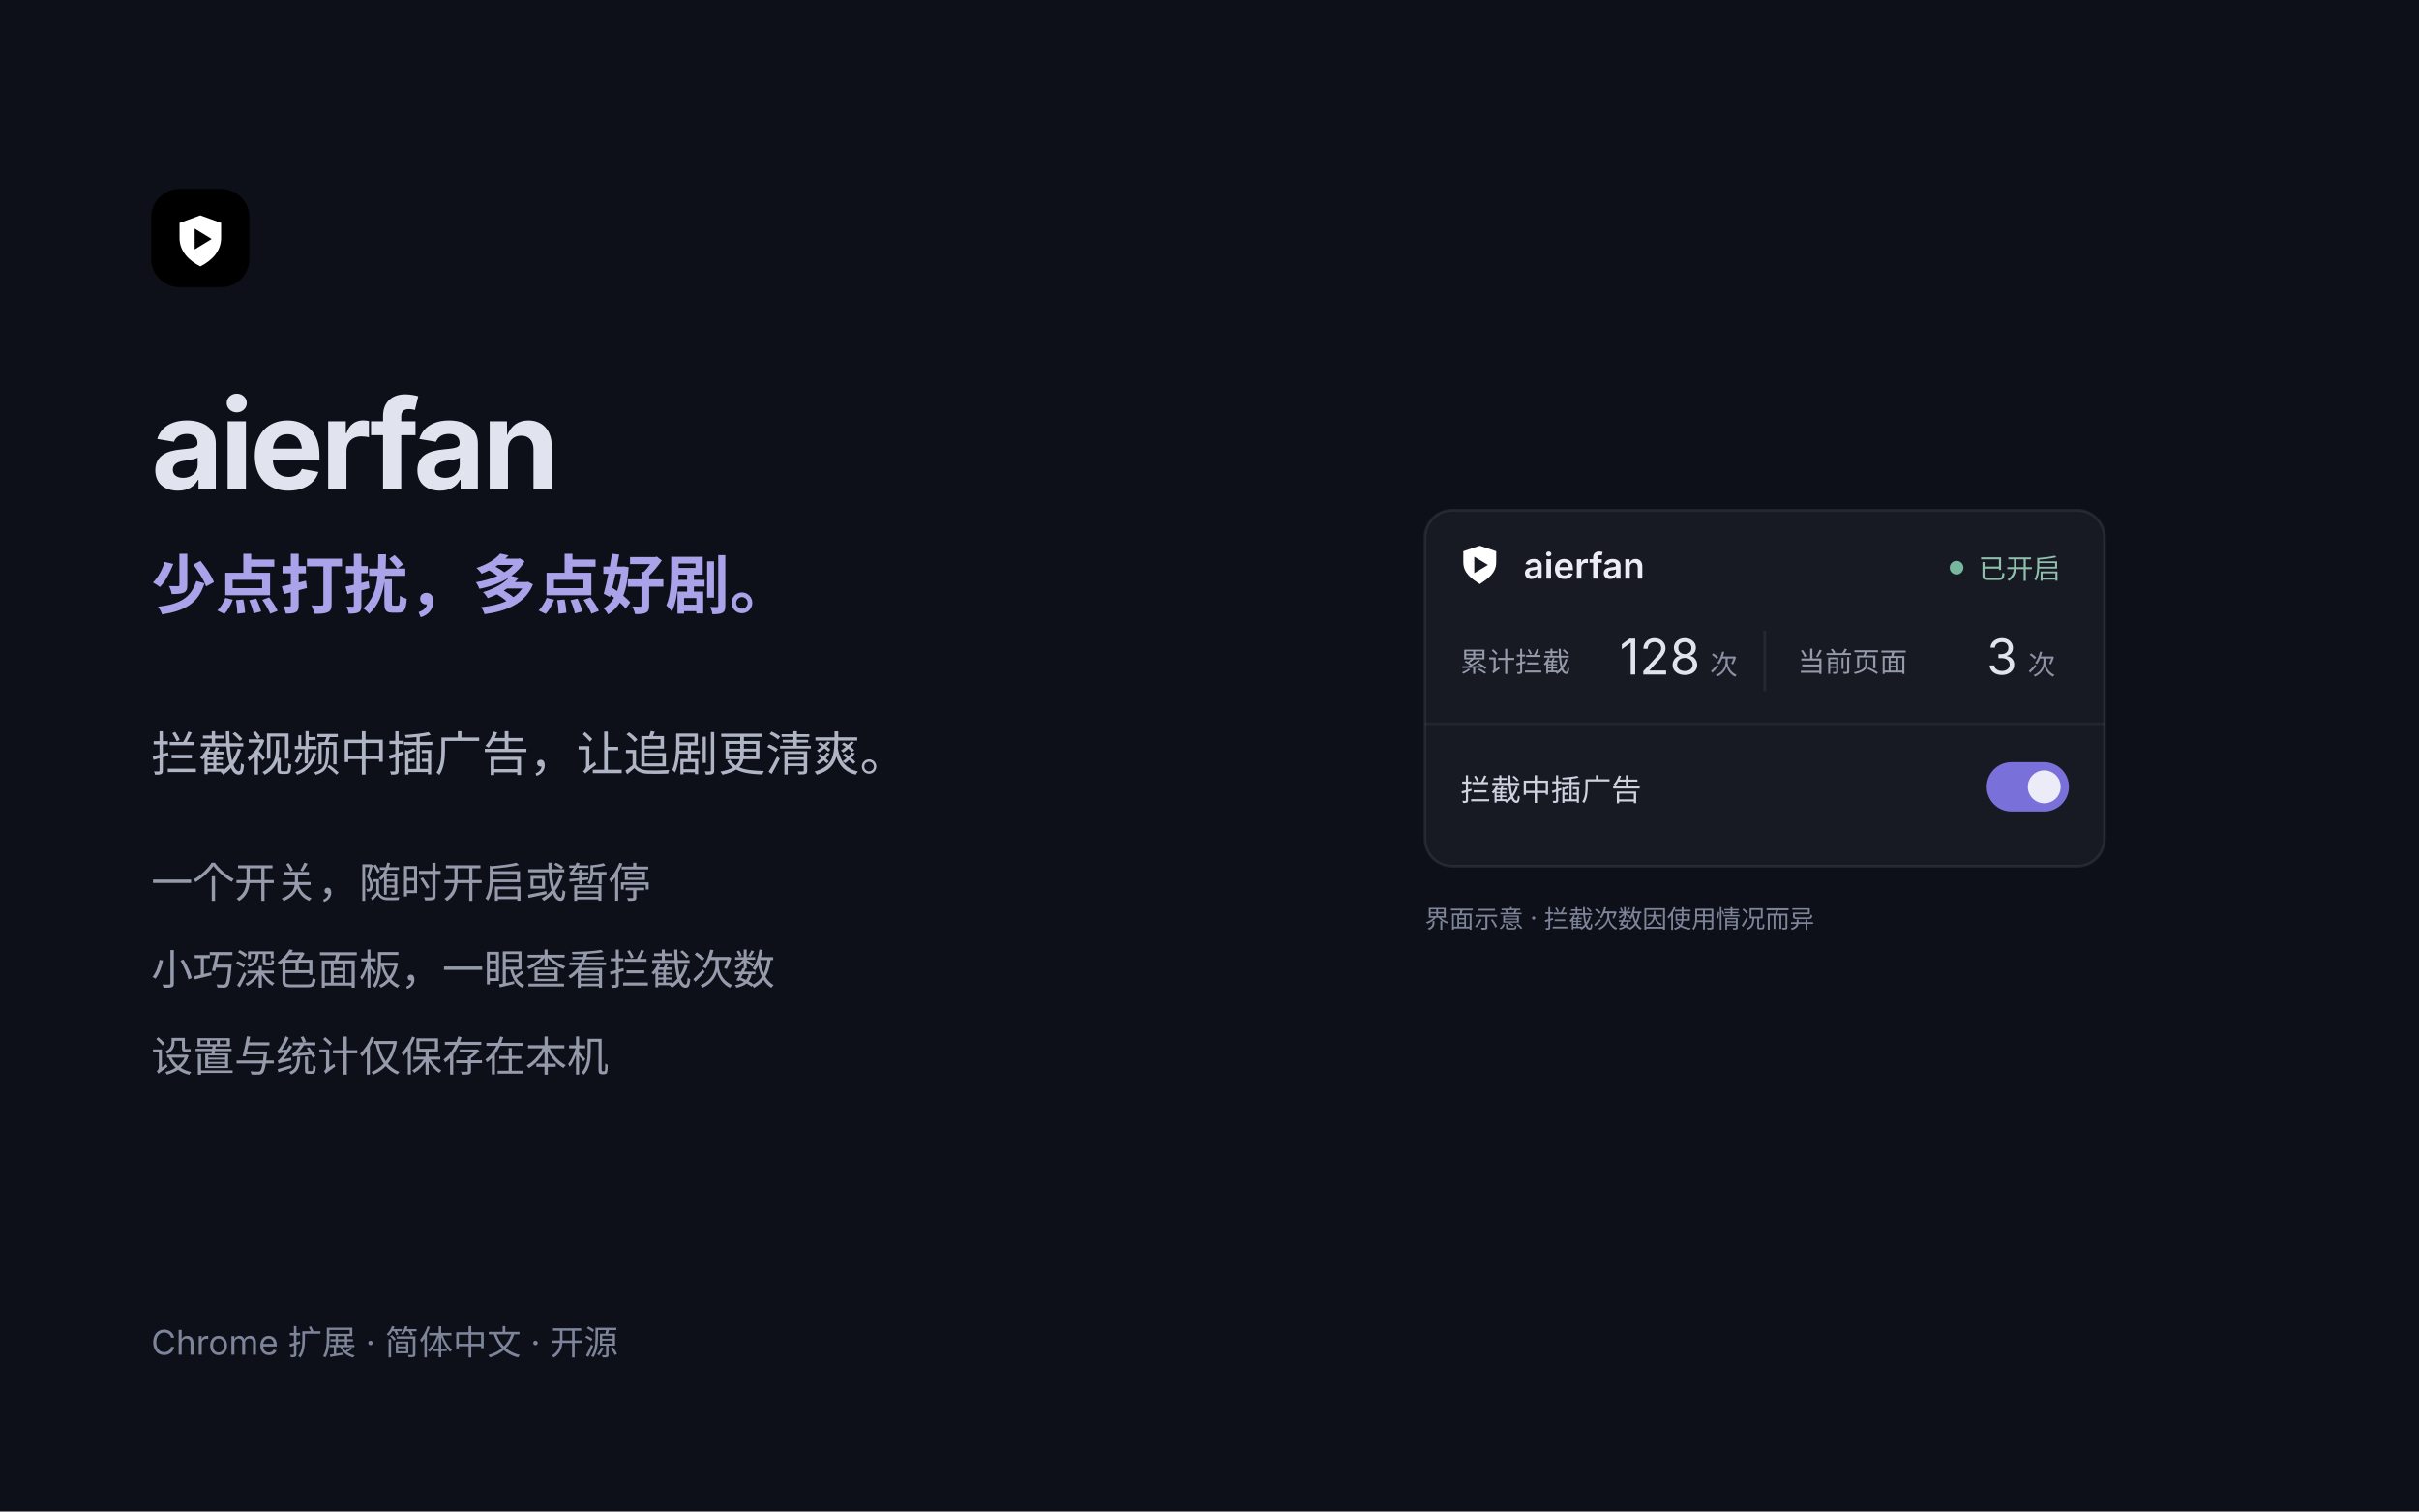
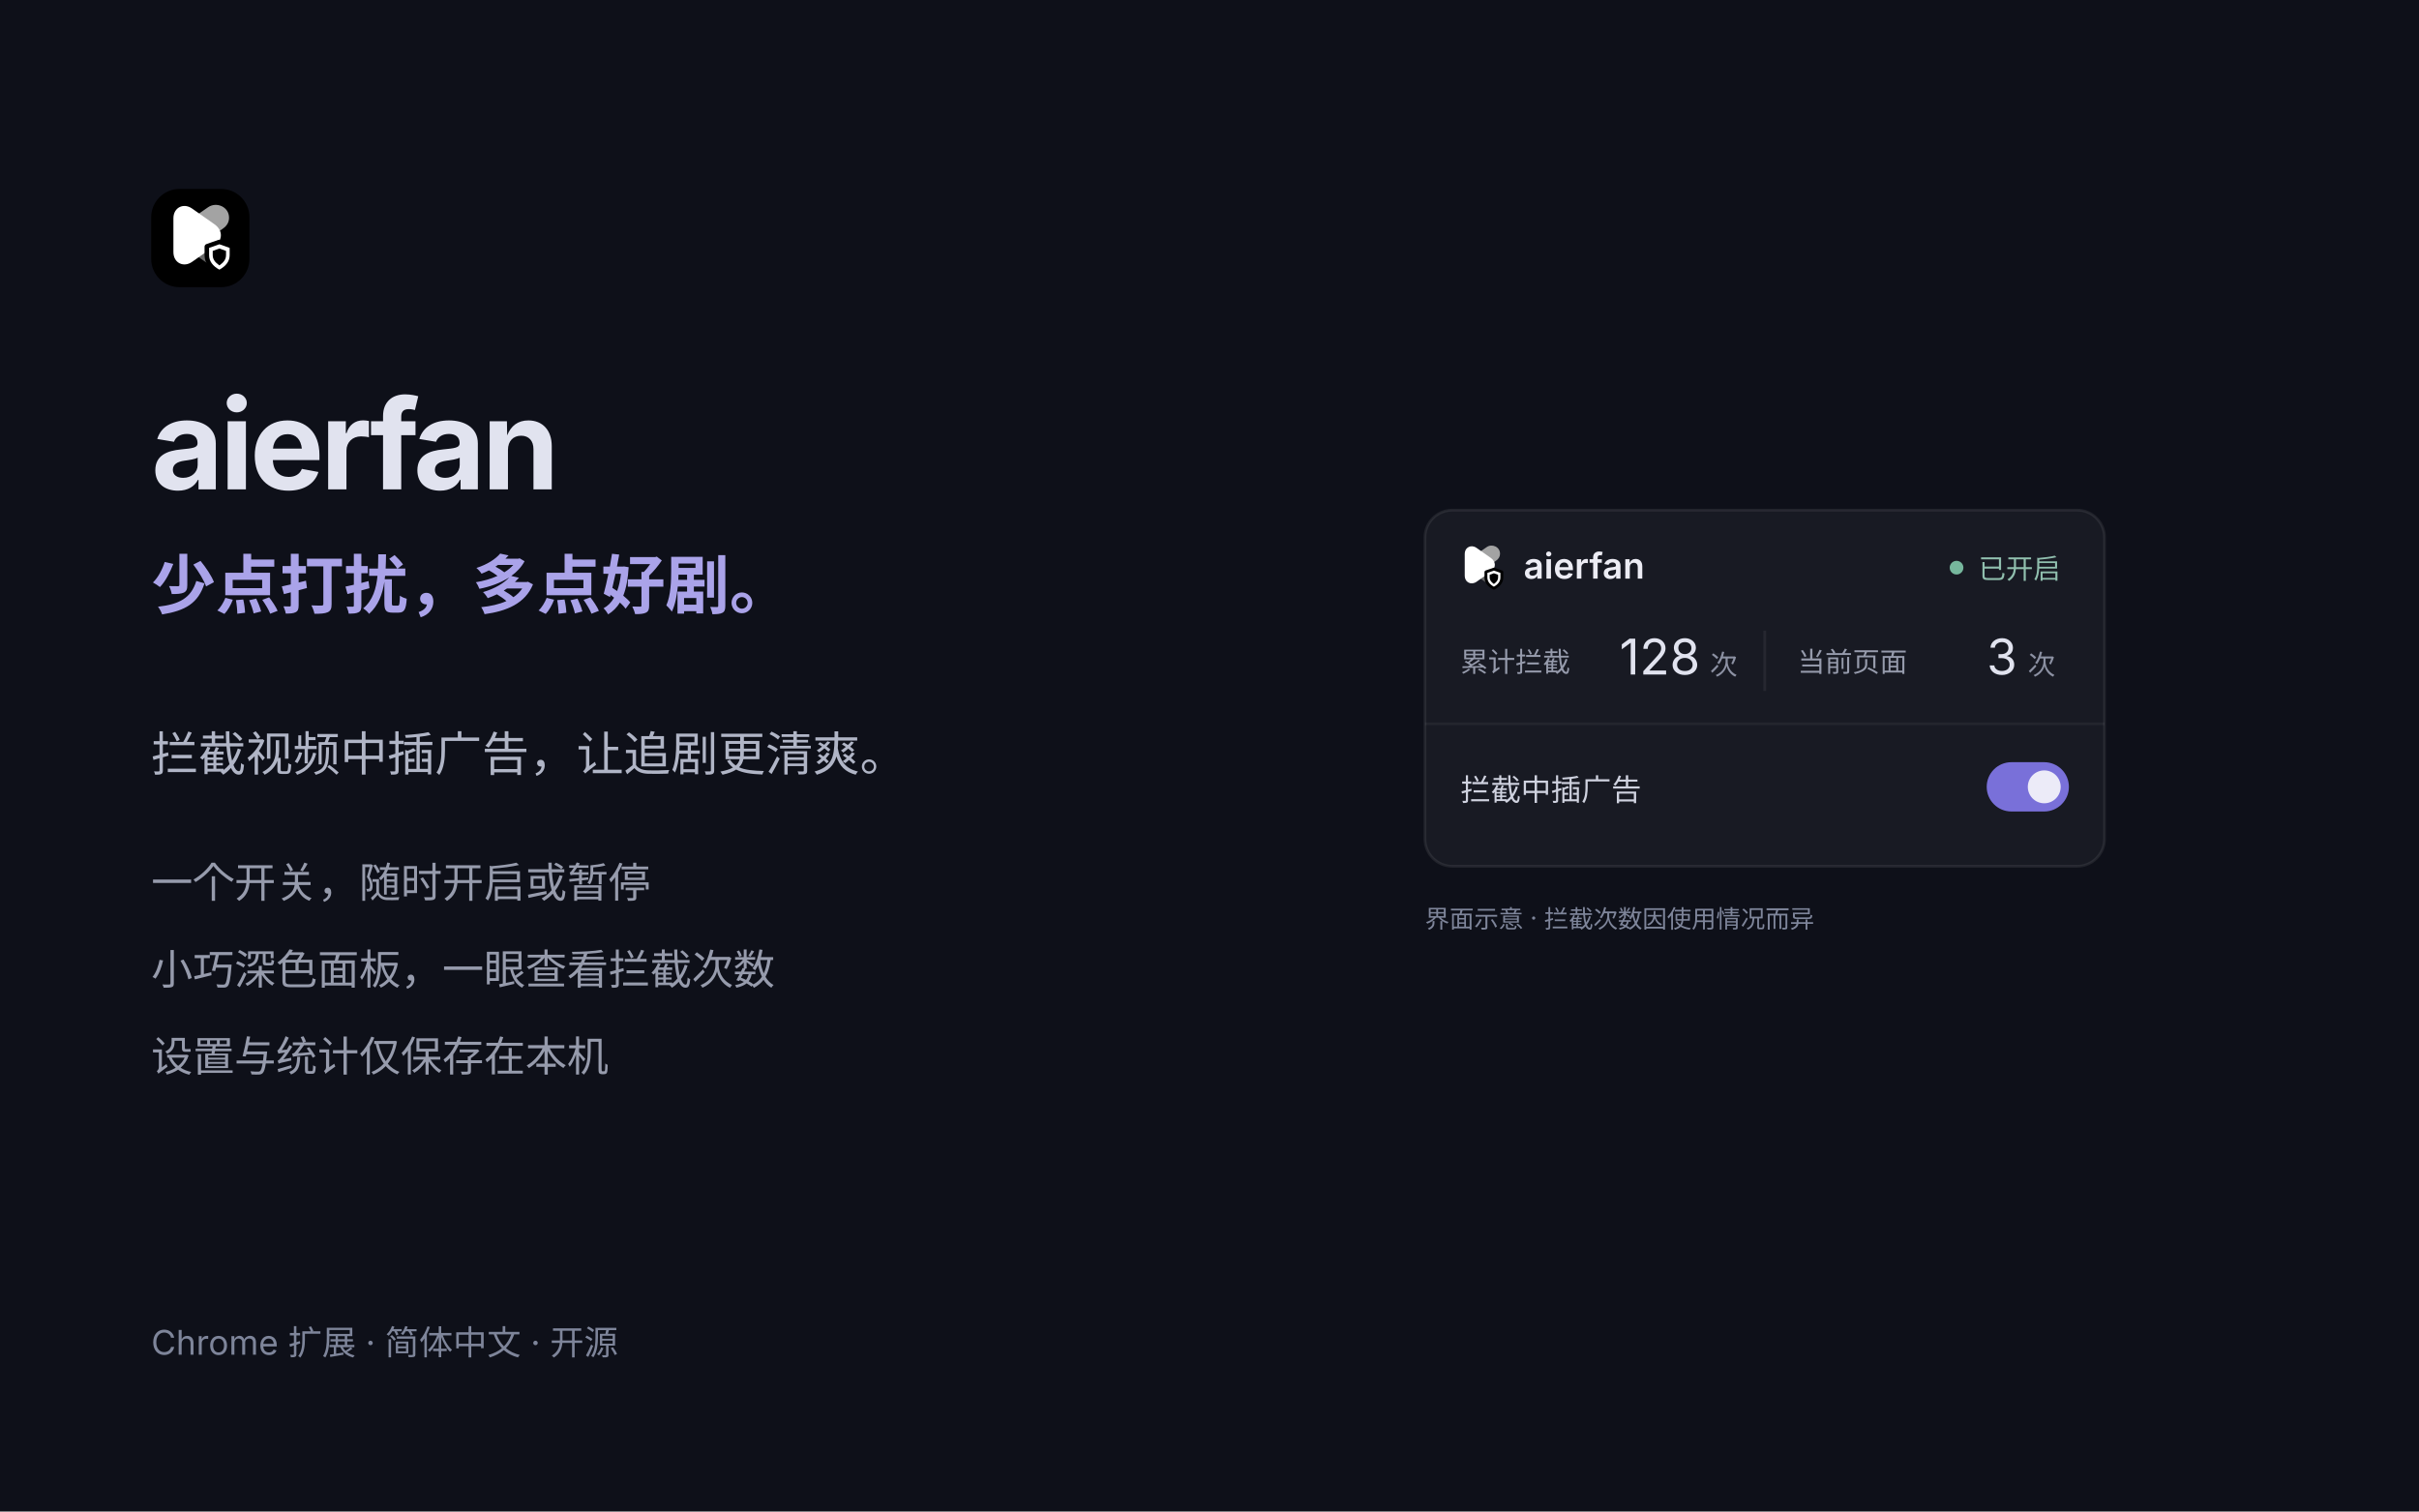
<svg xmlns="http://www.w3.org/2000/svg" width="1280" height="800" viewBox="0 0 1280 800" font-family="PingFang SC, -apple-system, sans-serif">
  <rect width="1280" height="800" fill="#0e1019" />
  <rect x="80" y="100" width="52" height="52" rx="15" fill="#000000" />
-   <g transform="translate(94,113)" fill="#ffffff">
-     <path fill-rule="evenodd" d="m12 1 11 4v8c0 7-5 12-11 15C6 25 1 20 1 13V5l11-4Zm-3 7v11l9-5.5L9 8Z" />
+   <g transform="translate(86,104) scale(.32)">
+     <path fill="#a3a3a3" d="m39 43 36-25c14-10 35-1 35 17 0 7-3 13-10 18L64 78Z" />
+     <path fill="#666666" d="m64 51 36 25c7 5 10 11 10 18 0 18-21 27-35 17L39 86Z" />
+     <path fill="#ffffff" d="M18 36c0-18 17-26 31-16l37 26c14 10 14 26 0 36l-37 26c-14 10-31 2-31-16Z" />
+     <path fill="#000000" stroke="#000000" stroke-width="9" stroke-linejoin="round" d="m94 76 20 7v14c0 12-8 21-20 27-12-6-20-15-20-27V83Z" />
+     <path fill="#ffffff" d="m94 79 17 6v12c0 10-6 18-17 24-11-6-17-14-17-24V85Z" />
+     <path fill="#000000" d="m94 86 11 4v7c0 7-4 12-11 17-7-5-11-10-11-17v-7Z" />
  </g>
  <text x="80" y="259" fill="#e1e3ef" font-size="66" font-weight="700" letter-spacing="-2">aierfan</text>
  <text x="80" y="322" fill="#aaa3e9" font-size="34" font-weight="600">少点打扰，多点好剧。</text>
  <text x="80" y="408" fill="#b0b5c6" font-size="25">拦截视频中插广告，让追剧更清爽。</text>
  <g font-size="22" fill="#969bac">
    <text x="80" y="475">一个开关，随时开启或暂停</text>
    <text x="80" y="521">小巧深色面板，一眼查看拦截次数</text>
    <text x="80" y="567">设置与统计仅保存在本机</text>
  </g>
  <g transform="translate(754,270) scale(1.45)">
    <rect width="248" height="130" rx="10" fill="#181a23" stroke="#ffffff" stroke-opacity=".08" />
-     <g transform="translate(13,12)" fill="#ffffff">
-       <path fill-rule="evenodd" d="m7 1 6 2v4c0 4-3 6-6 8-3-2-6-4-6-8V3l6-2ZM5 5v6l5-3-5-3Z" />
+     <g transform="translate(12,11) scale(.14)">
+       <path fill="#a3a3a3" d="m39 43 36-25c14-10 35-1 35 17 0 7-3 13-10 18L64 78Z" />
+       <path fill="#666666" d="m64 51 36 25c7 5 10 11 10 18 0 18-21 27-35 17L39 86Z" />
+       <path fill="#ffffff" d="M18 36c0-18 17-26 31-16l37 26c14 10 14 26 0 36l-37 26c-14 10-31 2-31-16Z" />
+       <path fill="#000000" stroke="#000000" stroke-width="9" stroke-linejoin="round" d="m94 76 20 7v14c0 12-8 21-20 27-12-6-20-15-20-27V83Z" />
+       <path fill="#ffffff" d="m94 79 17 6v12c0 10-6 18-17 24-11-6-17-14-17-24V85Z" />
+       <path fill="#000000" d="m94 86 11 4v7c0 7-4 12-11 17-7-5-11-10-11-17v-7Z" />
    </g>
    <text x="36" y="25" fill="#ececf4" font-size="13" font-weight="600">aierfan</text>
    <circle cx="194" cy="21" r="2.5" fill="#76b79d" />
    <text x="202" y="25" fill="#90bfae" font-size="10">已开启</text>
    <text x="13" y="59" fill="#969bac" font-size="10">累计拦截</text>
    <text x="71" y="60" fill="#e1e3ef" font-size="18">128</text>
    <text x="104" y="60" fill="#8c91a3" font-size="10">次</text>
    <path d="M124 44v22" stroke="#ffffff" stroke-opacity=".06" />
    <text x="136" y="59" fill="#969bac" font-size="10">当前页面</text>
    <text x="205" y="60" fill="#e1e3ef" font-size="18">3</text>
    <text x="220" y="60" fill="#8c91a3" font-size="10">次</text>
    <path d="M0 78h248" stroke="#ffffff" stroke-opacity=".05" />
    <text x="13" y="106" fill="#cfd2df" font-size="11">拦截中插广告</text>
    <rect x="205" y="92" width="30" height="18" rx="9" fill="#7970d9" />
    <circle cx="226" cy="101" r="6" fill="#ecebf8" />
  </g>
  <text x="754" y="491" fill="#7e859a" font-size="13">界面示意 · 拦截次数因使用情况而异</text>
  <text x="80" y="717" fill="#7e859a" font-size="18">Chrome 扩展 · 简体中文 · 开源</text>
</svg>
